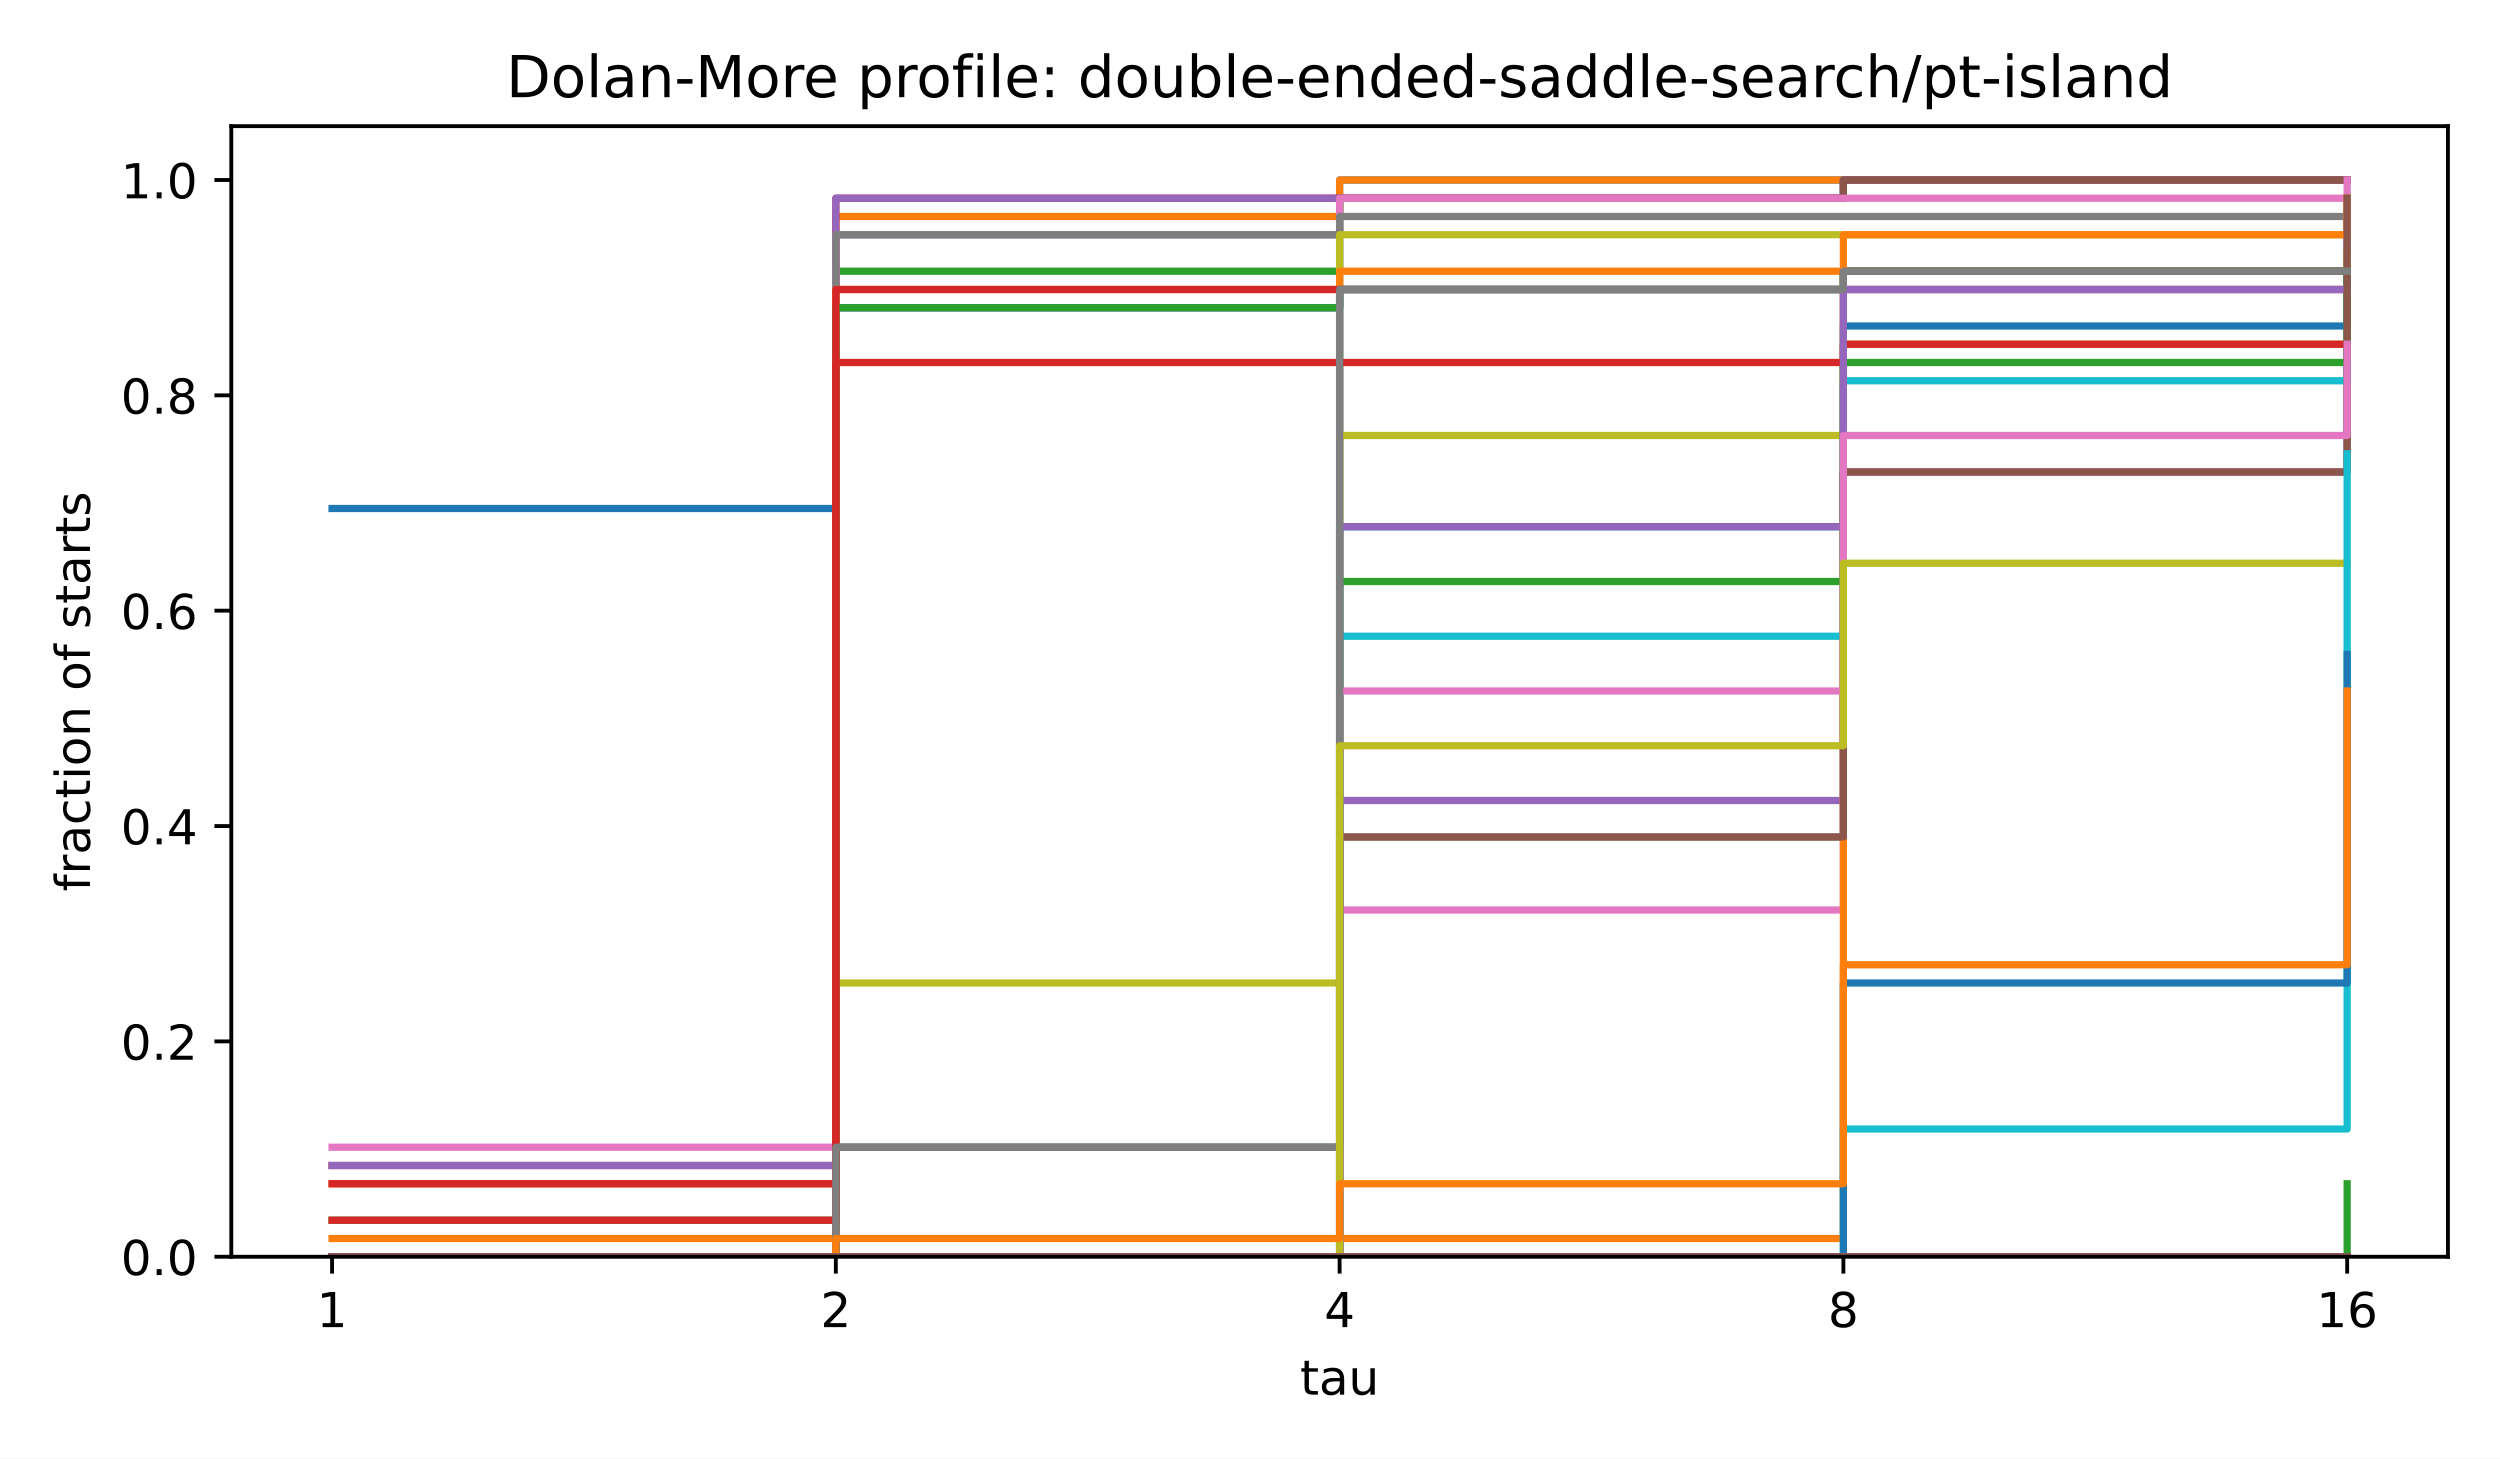
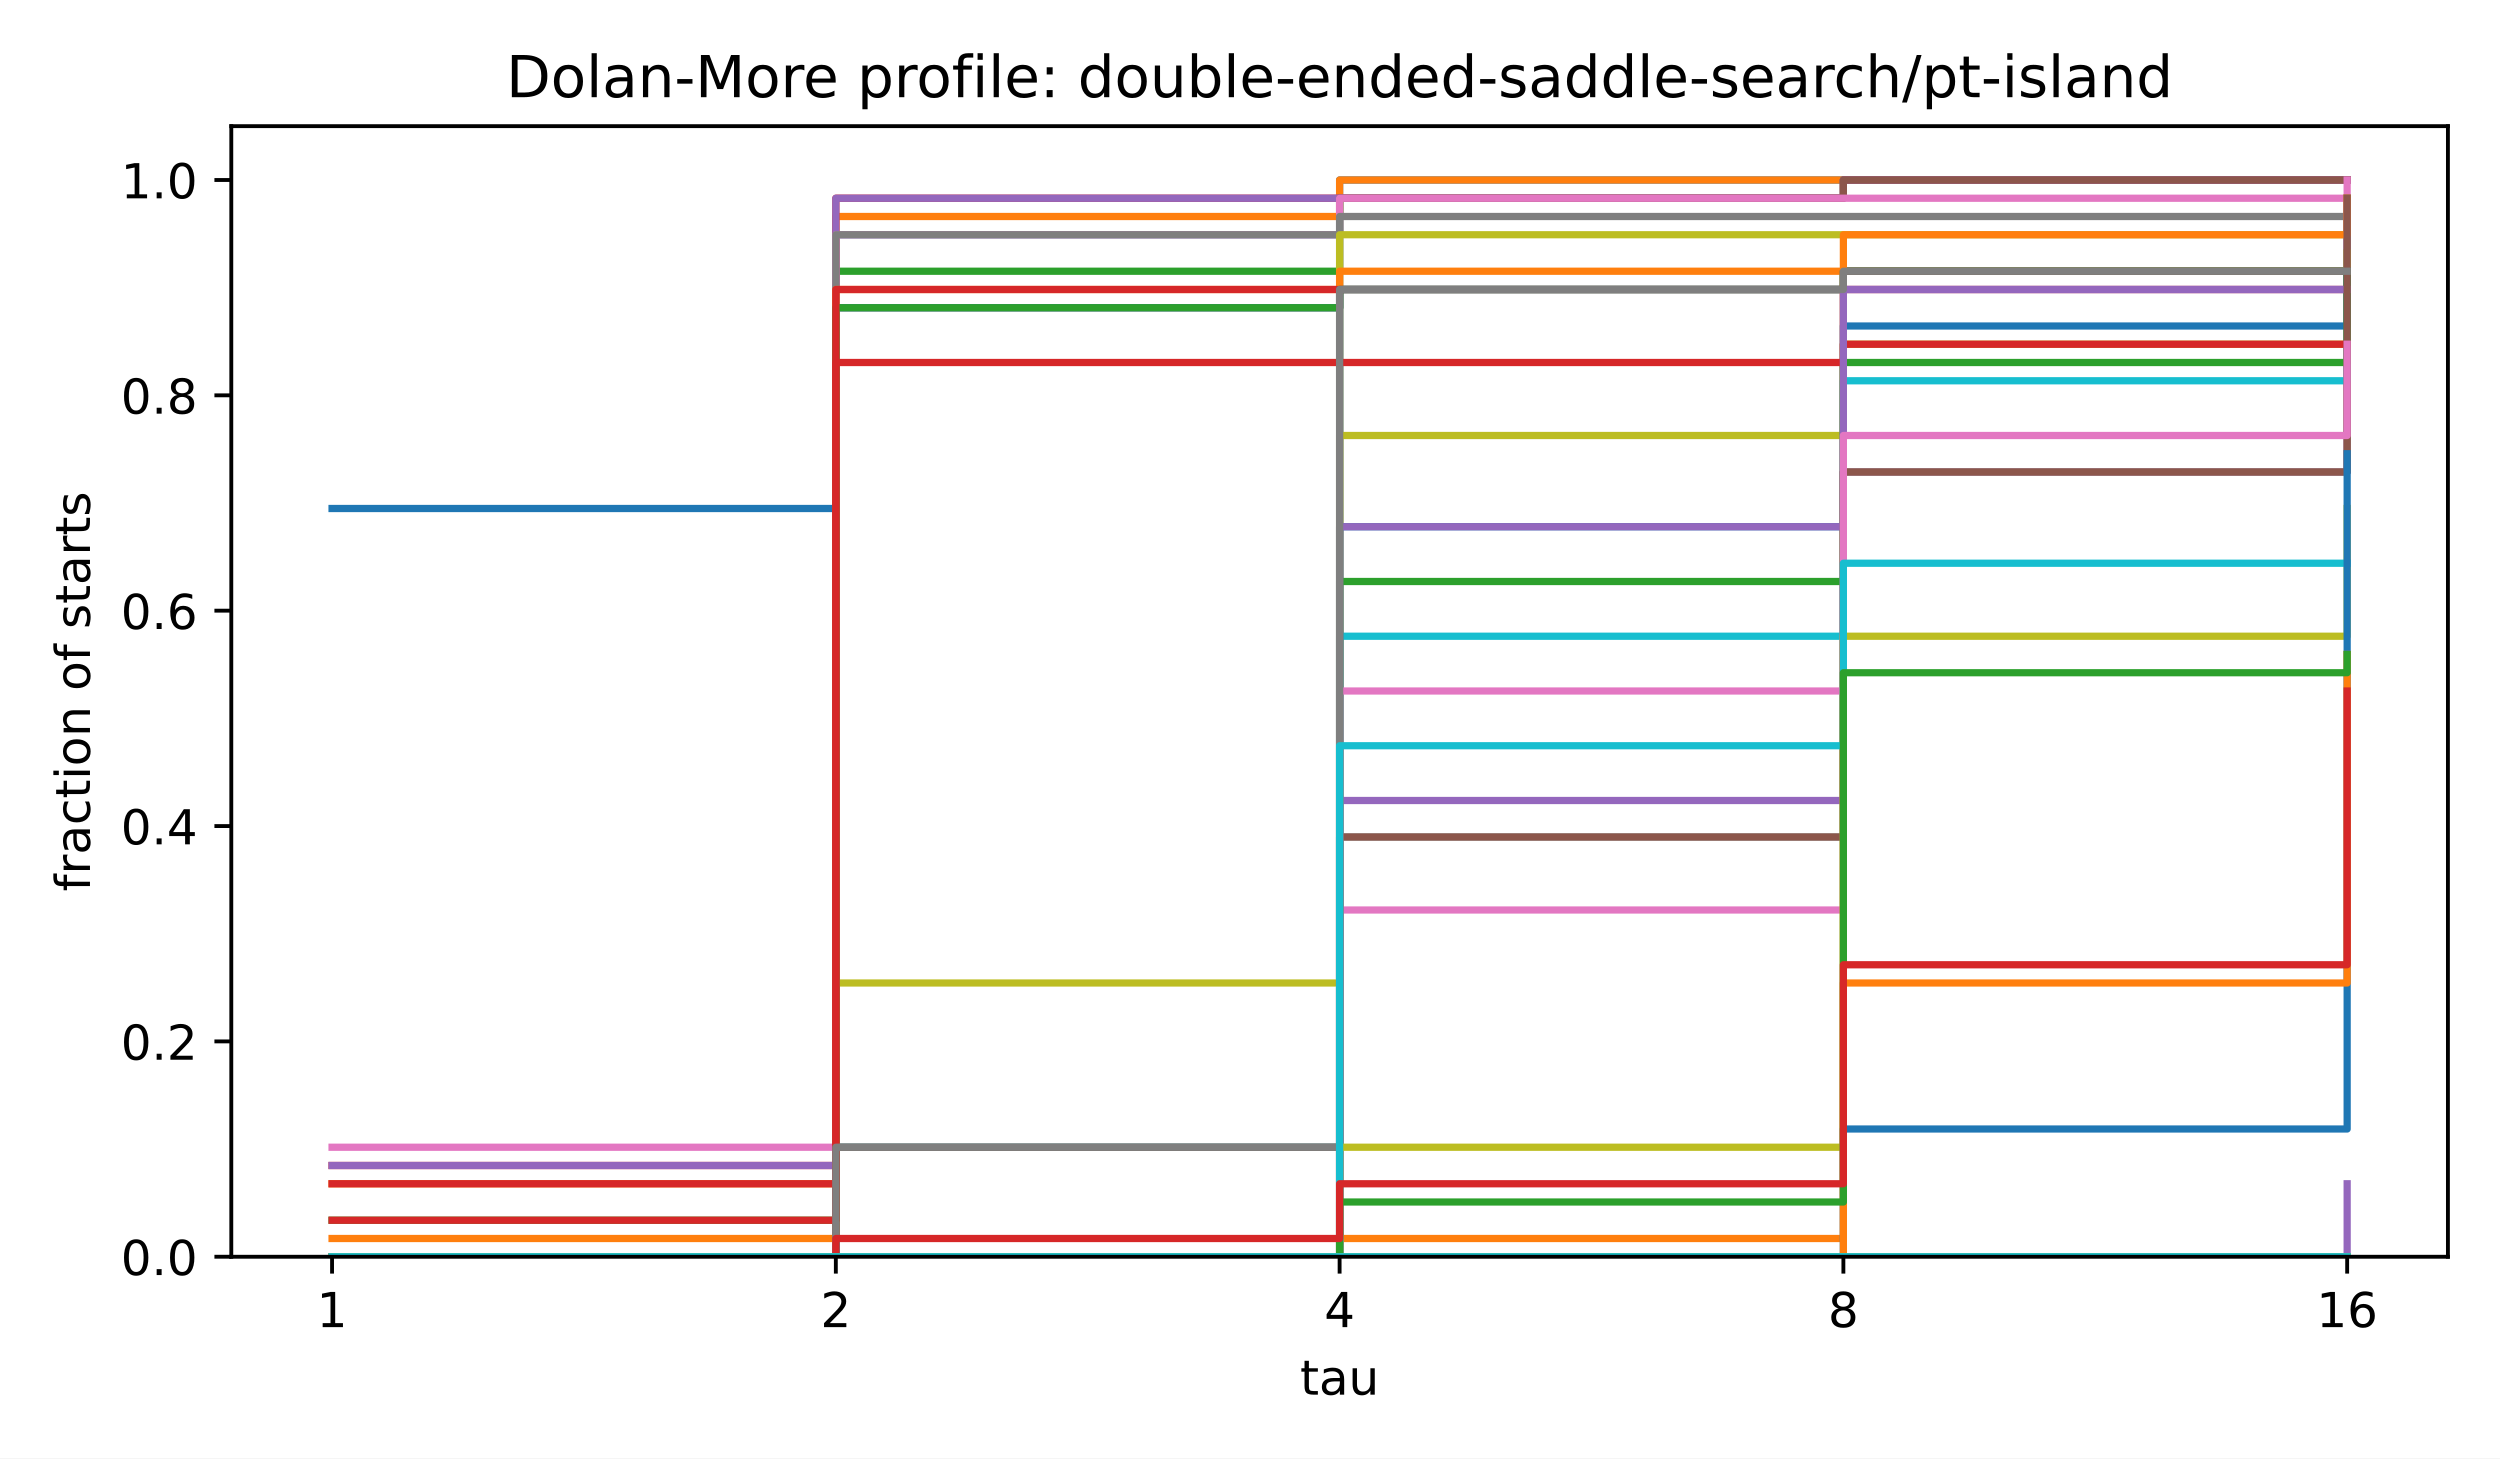
<svg xmlns="http://www.w3.org/2000/svg" xmlns:xlink="http://www.w3.org/1999/xlink" width="518.4pt" height="302.4pt" viewBox="0 0 518.4 302.4" version="1.1">
  <defs>
    <style type="text/css">*{stroke-linejoin: round; stroke-linecap: butt}</style>
  </defs>
  <g id="figure_1">
    <g id="patch_1">
      <path d="M 0 302.4  L 518.4 302.4  L 518.4 0  L 0 0  z " style="fill: #ffffff" />
    </g>
    <g id="axes_1">
      <g id="patch_2">
        <path d="M 47.962 260.6  L 507.6 260.6  L 507.6 26.16  L 47.962 26.16  z " style="fill: #ffffff" />
      </g>
      <g id="matplotlib.axis_1">
        <g id="xtick_1">
          <g id="line2d_1">
            <defs>
              <path id="m8ea4d47d77" d="M 0 0  L 0 3.5  " style="stroke: #000000; stroke-width: 0.8" />
            </defs>
            <g>
              <use xlink:href="#m8ea4d47d77" x="68.855" y="260.6" style="stroke: #000000; stroke-width: 0.8" />
            </g>
          </g>
          <g id="text_1">
            <text style="font-size: 10px; font-family: 'DejaVu Sans', 'Bitstream Vera Sans', 'Computer Modern Sans Serif', 'Lucida Grande', 'Verdana', 'Geneva', 'Lucid', 'Arial', 'Helvetica', 'Avant Garde', sans-serif; text-anchor: middle" x="68.855" y="275.198" transform="rotate(-0 68.85496 275.1977)">1</text>
          </g>
        </g>
        <g id="xtick_2">
          <g id="line2d_2">
            <g>
              <use xlink:href="#m8ea4d47d77" x="173.318" y="260.6" style="stroke: #000000; stroke-width: 0.8" />
            </g>
          </g>
          <g id="text_2">
            <text style="font-size: 10px; font-family: 'DejaVu Sans', 'Bitstream Vera Sans', 'Computer Modern Sans Serif', 'Lucida Grande', 'Verdana', 'Geneva', 'Lucid', 'Arial', 'Helvetica', 'Avant Garde', sans-serif; text-anchor: middle" x="173.318" y="275.198" transform="rotate(-0 173.3181 275.1977)">2</text>
          </g>
        </g>
        <g id="xtick_3">
          <g id="line2d_3">
            <g>
              <use xlink:href="#m8ea4d47d77" x="277.781" y="260.6" style="stroke: #000000; stroke-width: 0.8" />
            </g>
          </g>
          <g id="text_3">
            <text style="font-size: 10px; font-family: 'DejaVu Sans', 'Bitstream Vera Sans', 'Computer Modern Sans Serif', 'Lucida Grande', 'Verdana', 'Geneva', 'Lucid', 'Arial', 'Helvetica', 'Avant Garde', sans-serif; text-anchor: middle" x="277.781" y="275.198" transform="rotate(-0 277.7812 275.1977)">4</text>
          </g>
        </g>
        <g id="xtick_4">
          <g id="line2d_4">
            <g>
              <use xlink:href="#m8ea4d47d77" x="382.244" y="260.6" style="stroke: #000000; stroke-width: 0.8" />
            </g>
          </g>
          <g id="text_4">
            <text style="font-size: 10px; font-family: 'DejaVu Sans', 'Bitstream Vera Sans', 'Computer Modern Sans Serif', 'Lucida Grande', 'Verdana', 'Geneva', 'Lucid', 'Arial', 'Helvetica', 'Avant Garde', sans-serif; text-anchor: middle" x="382.244" y="275.198" transform="rotate(-0 382.2443 275.1977)">8</text>
          </g>
        </g>
        <g id="xtick_5">
          <g id="line2d_5">
            <g>
              <use xlink:href="#m8ea4d47d77" x="486.707" y="260.6" style="stroke: #000000; stroke-width: 0.8" />
            </g>
          </g>
          <g id="text_5">
            <text style="font-size: 10px; font-family: 'DejaVu Sans', 'Bitstream Vera Sans', 'Computer Modern Sans Serif', 'Lucida Grande', 'Verdana', 'Geneva', 'Lucid', 'Arial', 'Helvetica', 'Avant Garde', sans-serif; text-anchor: middle" x="486.707" y="275.198" transform="rotate(-0 486.7074 275.1977)">16</text>
          </g>
        </g>
        <g id="text_6">
          <text style="font-size: 10px; font-family: 'DejaVu Sans', 'Bitstream Vera Sans', 'Computer Modern Sans Serif', 'Lucida Grande', 'Verdana', 'Geneva', 'Lucid', 'Arial', 'Helvetica', 'Avant Garde', sans-serif; text-anchor: middle" x="277.781" y="289.198" transform="rotate(-0 277.7812 289.1977)">tau</text>
        </g>
      </g>
      <g id="matplotlib.axis_2">
        <g id="ytick_1">
          <g id="line2d_6">
            <defs>
              <path id="md659df78fa" d="M 0 0  L -3.5 0  " style="stroke: #000000; stroke-width: 0.8" />
            </defs>
            <g>
              <use xlink:href="#md659df78fa" x="47.962" y="260.6" style="stroke: #000000; stroke-width: 0.8" />
            </g>
          </g>
          <g id="text_7">
            <text style="font-size: 10px; font-family: 'DejaVu Sans', 'Bitstream Vera Sans', 'Computer Modern Sans Serif', 'Lucida Grande', 'Verdana', 'Geneva', 'Lucid', 'Arial', 'Helvetica', 'Avant Garde', sans-serif; text-anchor: end" x="40.962" y="264.399" transform="rotate(-0 40.96234 264.3988)">0.0</text>
          </g>
        </g>
        <g id="ytick_2">
          <g id="line2d_7">
            <g>
              <use xlink:href="#md659df78fa" x="47.962" y="215.945" style="stroke: #000000; stroke-width: 0.8" />
            </g>
          </g>
          <g id="text_8">
            <text style="font-size: 10px; font-family: 'DejaVu Sans', 'Bitstream Vera Sans', 'Computer Modern Sans Serif', 'Lucida Grande', 'Verdana', 'Geneva', 'Lucid', 'Arial', 'Helvetica', 'Avant Garde', sans-serif; text-anchor: end" x="40.962" y="219.744" transform="rotate(-0 40.96234 219.7436)">0.2</text>
          </g>
        </g>
        <g id="ytick_3">
          <g id="line2d_8">
            <g>
              <use xlink:href="#md659df78fa" x="47.962" y="171.29" style="stroke: #000000; stroke-width: 0.8" />
            </g>
          </g>
          <g id="text_9">
            <text style="font-size: 10px; font-family: 'DejaVu Sans', 'Bitstream Vera Sans', 'Computer Modern Sans Serif', 'Lucida Grande', 'Verdana', 'Geneva', 'Lucid', 'Arial', 'Helvetica', 'Avant Garde', sans-serif; text-anchor: end" x="40.962" y="175.088" transform="rotate(-0 40.96234 175.0884)">0.4</text>
          </g>
        </g>
        <g id="ytick_4">
          <g id="line2d_9">
            <g>
              <use xlink:href="#md659df78fa" x="47.962" y="126.634" style="stroke: #000000; stroke-width: 0.8" />
            </g>
          </g>
          <g id="text_10">
            <text style="font-size: 10px; font-family: 'DejaVu Sans', 'Bitstream Vera Sans', 'Computer Modern Sans Serif', 'Lucida Grande', 'Verdana', 'Geneva', 'Lucid', 'Arial', 'Helvetica', 'Avant Garde', sans-serif; text-anchor: end" x="40.962" y="130.433" transform="rotate(-0 40.96234 130.4331)">0.6</text>
          </g>
        </g>
        <g id="ytick_5">
          <g id="line2d_10">
            <g>
              <use xlink:href="#md659df78fa" x="47.962" y="81.979" style="stroke: #000000; stroke-width: 0.8" />
            </g>
          </g>
          <g id="text_11">
            <text style="font-size: 10px; font-family: 'DejaVu Sans', 'Bitstream Vera Sans', 'Computer Modern Sans Serif', 'Lucida Grande', 'Verdana', 'Geneva', 'Lucid', 'Arial', 'Helvetica', 'Avant Garde', sans-serif; text-anchor: end" x="40.962" y="85.778" transform="rotate(-0 40.96234 85.77788)">0.8</text>
          </g>
        </g>
        <g id="ytick_6">
          <g id="line2d_11">
            <g>
              <use xlink:href="#md659df78fa" x="47.962" y="37.324" style="stroke: #000000; stroke-width: 0.8" />
            </g>
          </g>
          <g id="text_12">
            <text style="font-size: 10px; font-family: 'DejaVu Sans', 'Bitstream Vera Sans', 'Computer Modern Sans Serif', 'Lucida Grande', 'Verdana', 'Geneva', 'Lucid', 'Arial', 'Helvetica', 'Avant Garde', sans-serif; text-anchor: end" x="40.962" y="41.123" transform="rotate(-0 40.96234 41.12264)">1.0</text>
          </g>
        </g>
        <g id="text_13">
          <text style="font-size: 10px; font-family: 'DejaVu Sans', 'Bitstream Vera Sans', 'Computer Modern Sans Serif', 'Lucida Grande', 'Verdana', 'Geneva', 'Lucid', 'Arial', 'Helvetica', 'Avant Garde', sans-serif; text-anchor: middle" x="18.657" y="143.38" transform="rotate(-90 18.65687 143.38)">fraction of starts</text>
        </g>
      </g>
      <g id="line2d_12">
        <path d="M 68.855 105.442  L 173.318 105.442  L 173.318 48.677  L 277.781 48.677  L 277.781 37.324  L 382.244 37.324  L 382.244 37.324  L 486.707 37.324  L 486.707 37.324  " clip-path="url(#p4e380cea4b)" style="fill: none; stroke: #1f77b4; stroke-width: 1.5; stroke-linecap: square" />
      </g>
      <g id="line2d_13">
        <path d="M 68.855 245.463  L 173.318 245.463  L 173.318 44.892  L 277.781 44.892  L 277.781 37.324  L 382.244 37.324  L 382.244 37.324  L 486.707 37.324  L 486.707 37.324  " clip-path="url(#p4e380cea4b)" style="fill: none; stroke: #ff7f0e; stroke-width: 1.5; stroke-linecap: square" />
      </g>
      <g id="line2d_14">
        <path d="M 68.855 260.6  L 173.318 260.6  L 173.318 56.246  L 277.781 56.246  L 277.781 41.108  L 382.244 41.108  L 382.244 37.324  L 486.707 37.324  L 486.707 37.324  " clip-path="url(#p4e380cea4b)" style="fill: none; stroke: #2ca02c; stroke-width: 1.5; stroke-linecap: square" />
      </g>
      <g id="line2d_15">
        <path d="M 68.855 241.678  L 173.318 241.678  L 173.318 41.108  L 277.781 41.108  L 277.781 41.108  L 382.244 41.108  L 382.244 37.324  L 486.707 37.324  L 486.707 37.324  " clip-path="url(#p4e380cea4b)" style="fill: none; stroke: #d62728; stroke-width: 1.5; stroke-linecap: square" />
      </g>
      <g id="line2d_16">
        <path d="M 68.855 241.678  L 173.318 241.678  L 173.318 41.108  L 277.781 41.108  L 277.781 41.108  L 382.244 41.108  L 382.244 37.324  L 486.707 37.324  L 486.707 37.324  " clip-path="url(#p4e380cea4b)" style="fill: none; stroke: #9467bd; stroke-width: 1.5; stroke-linecap: square" />
      </g>
      <g id="line2d_17">
        <path d="M 68.855 260.6  L 173.318 260.6  L 173.318 63.814  L 277.781 63.814  L 277.781 41.108  L 382.244 41.108  L 382.244 37.324  L 486.707 37.324  L 486.707 37.324  " clip-path="url(#p4e380cea4b)" style="fill: none; stroke: #8c564b; stroke-width: 1.5; stroke-linecap: square" />
      </g>
      <g id="line2d_18">
        <path d="M 68.855 237.894  L 173.318 237.894  L 173.318 48.677  L 277.781 48.677  L 277.781 41.108  L 382.244 41.108  L 382.244 41.108  L 486.707 41.108  L 486.707 41.108  " clip-path="url(#p4e380cea4b)" style="fill: none; stroke: #e377c2; stroke-width: 1.5; stroke-linecap: square" />
      </g>
      <g id="line2d_19">
        <path d="M 68.855 260.6  L 173.318 260.6  L 173.318 48.677  L 277.781 48.677  L 277.781 44.892  L 382.244 44.892  L 382.244 44.892  L 486.707 44.892  L 486.707 44.892  " clip-path="url(#p4e380cea4b)" style="fill: none; stroke: #7f7f7f; stroke-width: 1.5; stroke-linecap: square" />
      </g>
      <g id="line2d_20">
        <path d="M 68.855 260.6  L 173.318 260.6  L 173.318 203.835  L 277.781 203.835  L 277.781 48.677  L 382.244 48.677  L 382.244 48.677  L 486.707 48.677  L 486.707 44.892  " clip-path="url(#p4e380cea4b)" style="fill: none; stroke: #bcbd22; stroke-width: 1.5; stroke-linecap: square" />
      </g>
      <g id="line2d_21">
        <path d="M 68.855 260.6  L 173.318 260.6  L 173.318 237.894  L 277.781 237.894  L 277.781 60.03  L 382.244 60.03  L 382.244 56.246  L 486.707 56.246  L 486.707 52.461  " clip-path="url(#p4e380cea4b)" style="fill: none; stroke: #17becf; stroke-width: 1.5; stroke-linecap: square" />
      </g>
      <g id="line2d_22">
        <path d="M 68.855 260.6  L 173.318 260.6  L 173.318 63.814  L 277.781 63.814  L 277.781 60.03  L 382.244 60.03  L 382.244 56.246  L 486.707 56.246  L 486.707 52.461  " clip-path="url(#p4e380cea4b)" style="fill: none; stroke: #1f77b4; stroke-width: 1.5; stroke-linecap: square" />
      </g>
      <g id="line2d_23">
        <path d="M 68.855 256.816  L 173.318 256.816  L 173.318 60.03  L 277.781 60.03  L 277.781 56.246  L 382.244 56.246  L 382.244 56.246  L 486.707 56.246  L 486.707 56.246  " clip-path="url(#p4e380cea4b)" style="fill: none; stroke: #ff7f0e; stroke-width: 1.5; stroke-linecap: square" />
      </g>
      <g id="line2d_24">
        <path d="M 68.855 253.031  L 173.318 253.031  L 173.318 63.814  L 277.781 63.814  L 277.781 60.03  L 382.244 60.03  L 382.244 56.246  L 486.707 56.246  L 486.707 56.246  " clip-path="url(#p4e380cea4b)" style="fill: none; stroke: #2ca02c; stroke-width: 1.5; stroke-linecap: square" />
      </g>
      <g id="line2d_25">
        <path d="M 68.855 245.463  L 173.318 245.463  L 173.318 60.03  L 277.781 60.03  L 277.781 60.03  L 382.244 60.03  L 382.244 60.03  L 486.707 60.03  L 486.707 56.246  " clip-path="url(#p4e380cea4b)" style="fill: none; stroke: #d62728; stroke-width: 1.5; stroke-linecap: square" />
      </g>
      <g id="line2d_26">
        <path d="M 68.855 260.6  L 173.318 260.6  L 173.318 260.6  L 277.781 260.6  L 277.781 165.991  L 382.244 165.991  L 382.244 60.03  L 486.707 60.03  L 486.707 41.108  " clip-path="url(#p4e380cea4b)" style="fill: none; stroke: #9467bd; stroke-width: 1.5; stroke-linecap: square" />
      </g>
      <g id="line2d_27">
        <path d="M 68.855 260.6  L 173.318 260.6  L 173.318 237.894  L 277.781 237.894  L 277.781 60.03  L 382.244 60.03  L 382.244 56.246  L 486.707 56.246  L 486.707 56.246  " clip-path="url(#p4e380cea4b)" style="fill: none; stroke: #8c564b; stroke-width: 1.5; stroke-linecap: square" />
      </g>
      <g id="line2d_28">
        <path d="M 68.855 260.6  L 173.318 260.6  L 173.318 260.6  L 277.781 260.6  L 277.781 188.697  L 382.244 188.697  L 382.244 97.873  L 486.707 97.873  L 486.707 37.324  " clip-path="url(#p4e380cea4b)" style="fill: none; stroke: #e377c2; stroke-width: 1.5; stroke-linecap: square" />
      </g>
      <g id="line2d_29">
        <path d="M 68.855 260.6  L 173.318 260.6  L 173.318 260.6  L 277.781 260.6  L 277.781 173.56  L 382.244 173.56  L 382.244 97.873  L 486.707 97.873  L 486.707 41.108  " clip-path="url(#p4e380cea4b)" style="fill: none; stroke: #7f7f7f; stroke-width: 1.5; stroke-linecap: square" />
      </g>
      <g id="line2d_30">
        <path d="M 68.855 260.6  L 173.318 260.6  L 173.318 260.6  L 277.781 260.6  L 277.781 90.305  L 382.244 90.305  L 382.244 71.383  L 486.707 71.383  L 486.707 52.461  " clip-path="url(#p4e380cea4b)" style="fill: none; stroke: #bcbd22; stroke-width: 1.5; stroke-linecap: square" />
      </g>
      <g id="line2d_31">
        <path d="M 68.855 260.6  L 173.318 260.6  L 173.318 260.6  L 277.781 260.6  L 277.781 131.932  L 382.244 131.932  L 382.244 78.952  L 486.707 78.952  L 486.707 56.246  " clip-path="url(#p4e380cea4b)" style="fill: none; stroke: #17becf; stroke-width: 1.5; stroke-linecap: square" />
      </g>
      <g id="line2d_32">
        <path d="M 68.855 260.6  L 173.318 260.6  L 173.318 260.6  L 277.781 260.6  L 277.781 109.226  L 382.244 109.226  L 382.244 67.599  L 486.707 67.599  L 486.707 56.246  " clip-path="url(#p4e380cea4b)" style="fill: none; stroke: #1f77b4; stroke-width: 1.5; stroke-linecap: square" />
      </g>
      <g id="line2d_33">
        <path d="M 68.855 260.6  L 173.318 260.6  L 173.318 260.6  L 277.781 260.6  L 277.781 256.816  L 382.244 256.816  L 382.244 48.677  L 486.707 48.677  L 486.707 41.108  " clip-path="url(#p4e380cea4b)" style="fill: none; stroke: #ff7f0e; stroke-width: 1.5; stroke-linecap: square" />
      </g>
      <g id="line2d_34">
        <path d="M 68.855 260.6  L 173.318 260.6  L 173.318 260.6  L 277.781 260.6  L 277.781 120.579  L 382.244 120.579  L 382.244 75.167  L 486.707 75.167  L 486.707 56.246  " clip-path="url(#p4e380cea4b)" style="fill: none; stroke: #2ca02c; stroke-width: 1.5; stroke-linecap: square" />
      </g>
      <g id="line2d_35">
        <path d="M 68.855 253.031  L 173.318 253.031  L 173.318 75.167  L 277.781 75.167  L 277.781 75.167  L 382.244 75.167  L 382.244 71.383  L 486.707 71.383  L 486.707 71.383  " clip-path="url(#p4e380cea4b)" style="fill: none; stroke: #d62728; stroke-width: 1.5; stroke-linecap: square" />
      </g>
      <g id="line2d_36">
        <path d="M 68.855 260.6  L 173.318 260.6  L 173.318 260.6  L 277.781 260.6  L 277.781 109.226  L 382.244 109.226  L 382.244 60.03  L 486.707 60.03  L 486.707 60.03  " clip-path="url(#p4e380cea4b)" style="fill: none; stroke: #9467bd; stroke-width: 1.5; stroke-linecap: square" />
      </g>
      <g id="line2d_37">
        <path d="M 68.855 260.6  L 173.318 260.6  L 173.318 260.6  L 277.781 260.6  L 277.781 173.56  L 382.244 173.56  L 382.244 97.873  L 486.707 97.873  L 486.707 41.108  " clip-path="url(#p4e380cea4b)" style="fill: none; stroke: #8c564b; stroke-width: 1.5; stroke-linecap: square" />
      </g>
      <g id="line2d_38">
        <path d="M 68.855 260.6  L 173.318 260.6  L 173.318 260.6  L 277.781 260.6  L 277.781 143.285  L 382.244 143.285  L 382.244 90.305  L 486.707 90.305  L 486.707 71.383  " clip-path="url(#p4e380cea4b)" style="fill: none; stroke: #e377c2; stroke-width: 1.5; stroke-linecap: square" />
      </g>
      <g id="line2d_39">
        <path d="M 68.855 260.6  L 173.318 260.6  L 173.318 237.894  L 277.781 237.894  L 277.781 60.03  L 382.244 60.03  L 382.244 56.246  L 486.707 56.246  L 486.707 56.246  " clip-path="url(#p4e380cea4b)" style="fill: none; stroke: #7f7f7f; stroke-width: 1.5; stroke-linecap: square" />
      </g>
      <g id="line2d_40">
-         <path d="M 68.855 260.6  L 173.318 260.6  L 173.318 260.6  L 277.781 260.6  L 277.781 154.638  L 382.244 154.638  L 382.244 116.795  L 486.707 116.795  L 486.707 116.795  " clip-path="url(#p4e380cea4b)" style="fill: none; stroke: #bcbd22; stroke-width: 1.5; stroke-linecap: square" />
+         <path d="M 68.855 260.6  L 173.318 260.6  L 173.318 260.6  L 277.781 260.6  L 277.781 237.894  L 382.244 237.894  L 382.244 131.932  L 486.707 131.932  L 486.707 105.442  " clip-path="url(#p4e380cea4b)" style="fill: none; stroke: #bcbd22; stroke-width: 1.5; stroke-linecap: square" />
      </g>
      <g id="line2d_41">
-         <path d="M 68.855 260.6  L 173.318 260.6  L 173.318 260.6  L 277.781 260.6  L 277.781 260.6  L 382.244 260.6  L 382.244 234.11  L 486.707 234.11  L 486.707 94.089  " clip-path="url(#p4e380cea4b)" style="fill: none; stroke: #17becf; stroke-width: 1.5; stroke-linecap: square" />
+         <path d="M 68.855 260.6  L 173.318 260.6  L 173.318 260.6  L 277.781 260.6  L 277.781 154.638  L 382.244 154.638  L 382.244 116.795  L 486.707 116.795  L 486.707 116.795  " clip-path="url(#p4e380cea4b)" style="fill: none; stroke: #17becf; stroke-width: 1.5; stroke-linecap: square" />
      </g>
      <g id="line2d_42">
-         <path d="M 68.855 260.6  L 173.318 260.6  L 173.318 260.6  L 277.781 260.6  L 277.781 260.6  L 382.244 260.6  L 382.244 203.835  L 486.707 203.835  L 486.707 135.717  " clip-path="url(#p4e380cea4b)" style="fill: none; stroke: #1f77b4; stroke-width: 1.5; stroke-linecap: square" />
+         <path d="M 68.855 260.6  L 173.318 260.6  L 173.318 260.6  L 277.781 260.6  L 277.781 260.6  L 382.244 260.6  L 382.244 234.11  L 486.707 234.11  L 486.707 94.089  " clip-path="url(#p4e380cea4b)" style="fill: none; stroke: #1f77b4; stroke-width: 1.5; stroke-linecap: square" />
      </g>
      <g id="line2d_43">
-         <path d="M 68.855 260.6  L 173.318 260.6  L 173.318 256.816  L 277.781 256.816  L 277.781 245.463  L 382.244 245.463  L 382.244 200.051  L 486.707 200.051  L 486.707 143.285  " clip-path="url(#p4e380cea4b)" style="fill: none; stroke: #ff7f0e; stroke-width: 1.5; stroke-linecap: square" />
+         <path d="M 68.855 260.6  L 173.318 260.6  L 173.318 260.6  L 277.781 260.6  L 277.781 260.6  L 382.244 260.6  L 382.244 203.835  L 486.707 203.835  L 486.707 135.717  " clip-path="url(#p4e380cea4b)" style="fill: none; stroke: #ff7f0e; stroke-width: 1.5; stroke-linecap: square" />
      </g>
      <g id="line2d_44">
-         <path d="M 68.855 260.6  L 173.318 260.6  L 173.318 260.6  L 277.781 260.6  L 277.781 260.6  L 382.244 260.6  L 382.244 260.6  L 486.707 260.6  L 486.707 245.463  " clip-path="url(#p4e380cea4b)" style="fill: none; stroke: #2ca02c; stroke-width: 1.5; stroke-linecap: square" />
+         <path d="M 68.855 260.6  L 173.318 260.6  L 173.318 260.6  L 277.781 260.6  L 277.781 249.247  L 382.244 249.247  L 382.244 139.501  L 486.707 139.501  L 486.707 135.717  " clip-path="url(#p4e380cea4b)" style="fill: none; stroke: #2ca02c; stroke-width: 1.5; stroke-linecap: square" />
      </g>
      <g id="line2d_45">
-         <path d="M 68.855 260.6  L 173.318 260.6  L 173.318 260.6  L 277.781 260.6  L 277.781 260.6  L 382.244 260.6  L 382.244 260.6  L 486.707 260.6  L 486.707 260.6  " clip-path="url(#p4e380cea4b)" style="fill: none; stroke: #d62728; stroke-width: 1.5; stroke-linecap: square" />
+         <path d="M 68.855 260.6  L 173.318 260.6  L 173.318 256.816  L 277.781 256.816  L 277.781 245.463  L 382.244 245.463  L 382.244 200.051  L 486.707 200.051  L 486.707 143.285  " clip-path="url(#p4e380cea4b)" style="fill: none; stroke: #d62728; stroke-width: 1.5; stroke-linecap: square" />
      </g>
      <g id="line2d_46">
-         <path d="M 68.855 260.6  L 173.318 260.6  L 173.318 260.6  L 277.781 260.6  L 277.781 260.6  L 382.244 260.6  L 382.244 260.6  L 486.707 260.6  L 486.707 260.6  " clip-path="url(#p4e380cea4b)" style="fill: none; stroke: #9467bd; stroke-width: 1.5; stroke-linecap: square" />
+         <path d="M 68.855 260.6  L 173.318 260.6  L 173.318 260.6  L 277.781 260.6  L 277.781 260.6  L 382.244 260.6  L 382.244 260.6  L 486.707 260.6  L 486.707 245.463  " clip-path="url(#p4e380cea4b)" style="fill: none; stroke: #9467bd; stroke-width: 1.5; stroke-linecap: square" />
      </g>
      <g id="line2d_47">
        <path d="M 68.855 260.6  L 173.318 260.6  L 173.318 260.6  L 277.781 260.6  L 277.781 260.6  L 382.244 260.6  L 382.244 260.6  L 486.707 260.6  L 486.707 260.6  " clip-path="url(#p4e380cea4b)" style="fill: none; stroke: #8c564b; stroke-width: 1.5; stroke-linecap: square" />
+       </g>
+       <g id="line2d_48">
+         <path d="M 68.855 260.6  L 173.318 260.6  L 173.318 260.6  L 277.781 260.6  L 277.781 260.6  L 382.244 260.6  L 382.244 260.6  L 486.707 260.6  L 486.707 260.6  " clip-path="url(#p4e380cea4b)" style="fill: none; stroke: #e377c2; stroke-width: 1.5; stroke-linecap: square" />
+       </g>
+       <g id="line2d_49">
+         <path d="M 68.855 260.6  L 173.318 260.6  L 173.318 260.6  L 277.781 260.6  L 277.781 260.6  L 382.244 260.6  L 382.244 260.6  L 486.707 260.6  L 486.707 260.6  " clip-path="url(#p4e380cea4b)" style="fill: none; stroke: #7f7f7f; stroke-width: 1.5; stroke-linecap: square" />
+       </g>
+       <g id="line2d_50">
+         <path d="M 68.855 260.6  L 173.318 260.6  L 173.318 260.6  L 277.781 260.6  L 277.781 260.6  L 382.244 260.6  L 382.244 260.6  L 486.707 260.6  L 486.707 260.6  " clip-path="url(#p4e380cea4b)" style="fill: none; stroke: #bcbd22; stroke-width: 1.5; stroke-linecap: square" />
+       </g>
+       <g id="line2d_51">
+         <path d="M 68.855 260.6  L 173.318 260.6  L 173.318 260.6  L 277.781 260.6  L 277.781 260.6  L 382.244 260.6  L 382.244 260.6  L 486.707 260.6  L 486.707 260.6  " clip-path="url(#p4e380cea4b)" style="fill: none; stroke: #17becf; stroke-width: 1.5; stroke-linecap: square" />
      </g>
      <g id="patch_3">
        <path d="M 47.962 260.6  L 47.962 26.16  " style="fill: none; stroke: #000000; stroke-width: 0.8; stroke-linejoin: miter; stroke-linecap: square" />
      </g>
      <g id="patch_4">
        <path d="M 507.6 260.6  L 507.6 26.16  " style="fill: none; stroke: #000000; stroke-width: 0.8; stroke-linejoin: miter; stroke-linecap: square" />
      </g>
      <g id="patch_5">
        <path d="M 47.962 260.6  L 507.6 260.6  " style="fill: none; stroke: #000000; stroke-width: 0.8; stroke-linejoin: miter; stroke-linecap: square" />
      </g>
      <g id="patch_6">
        <path d="M 47.962 26.16  L 507.6 26.16  " style="fill: none; stroke: #000000; stroke-width: 0.8; stroke-linejoin: miter; stroke-linecap: square" />
      </g>
      <g id="text_14">
        <text style="font-size: 12px; font-family: 'DejaVu Sans', 'Bitstream Vera Sans', 'Computer Modern Sans Serif', 'Lucida Grande', 'Verdana', 'Geneva', 'Lucid', 'Arial', 'Helvetica', 'Avant Garde', sans-serif; text-anchor: middle" x="277.781" y="20.16" transform="rotate(-0 277.7812 20.16)">Dolan-More profile: double-ended-saddle-search/pt-island</text>
      </g>
    </g>
  </g>
  <defs>
    <clipPath id="p4e380cea4b">
      <rect x="47.962" y="26.16" width="459.638" height="234.44" />
    </clipPath>
  </defs>
</svg>
